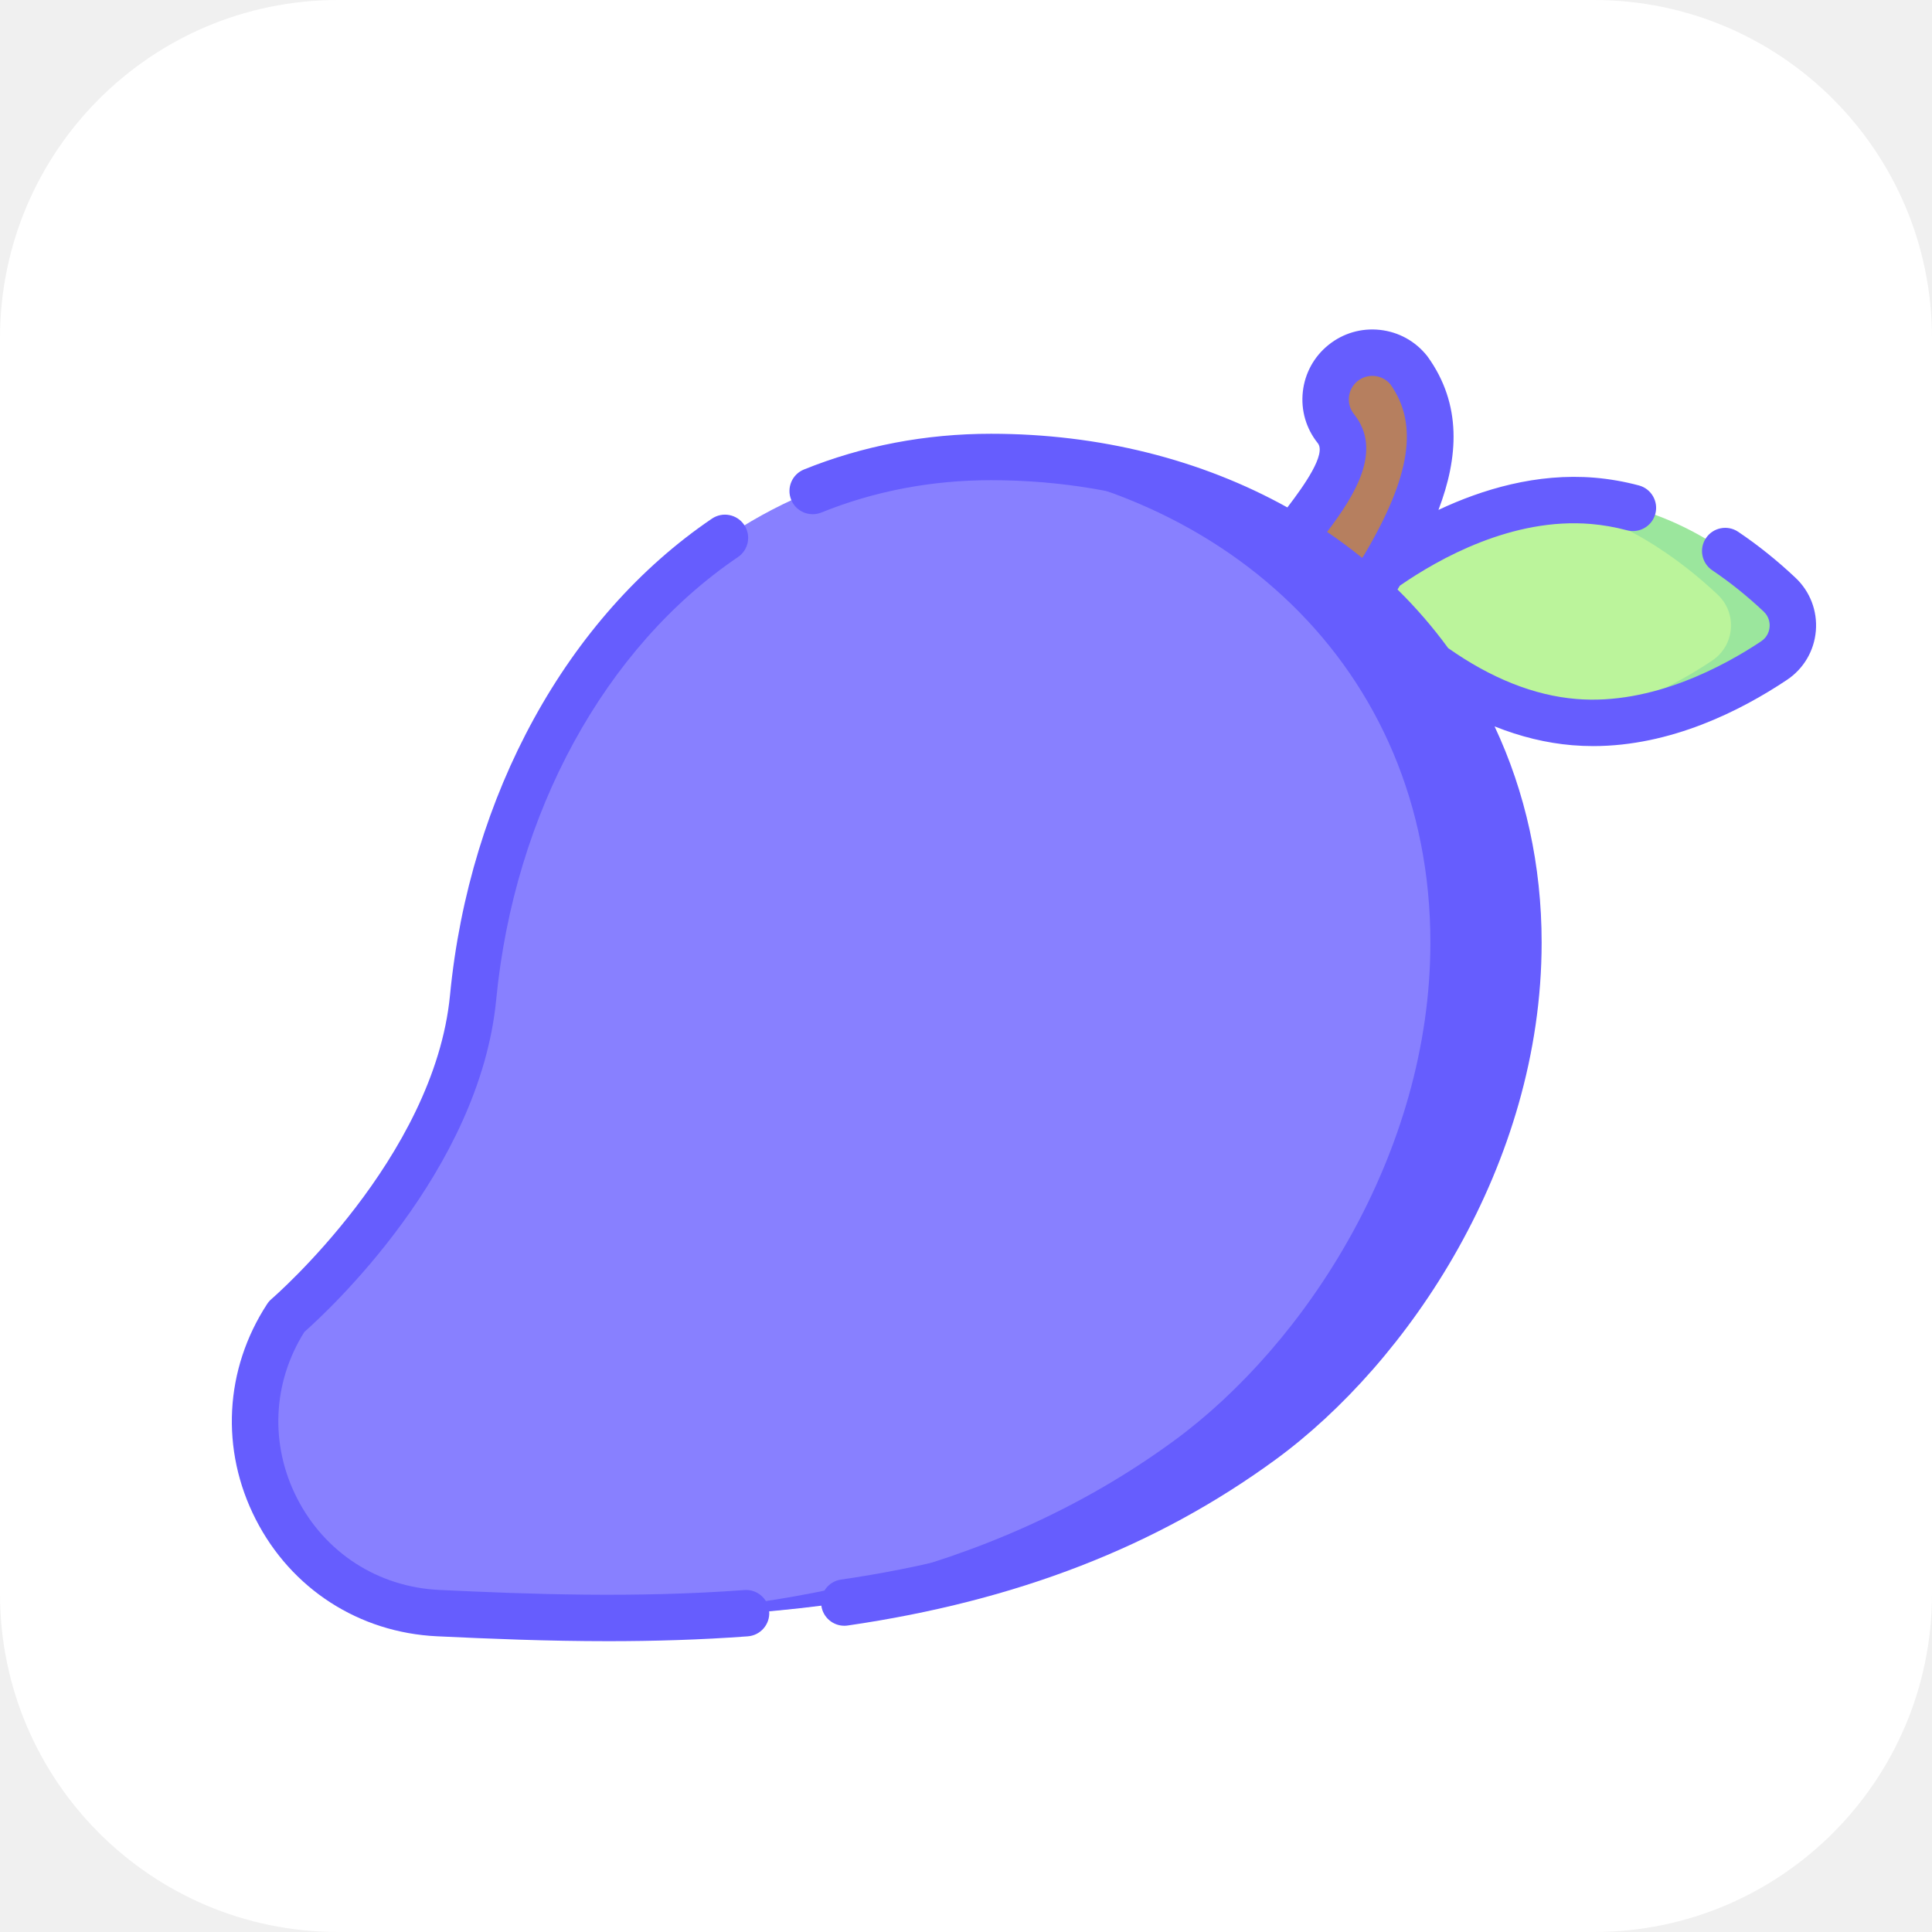
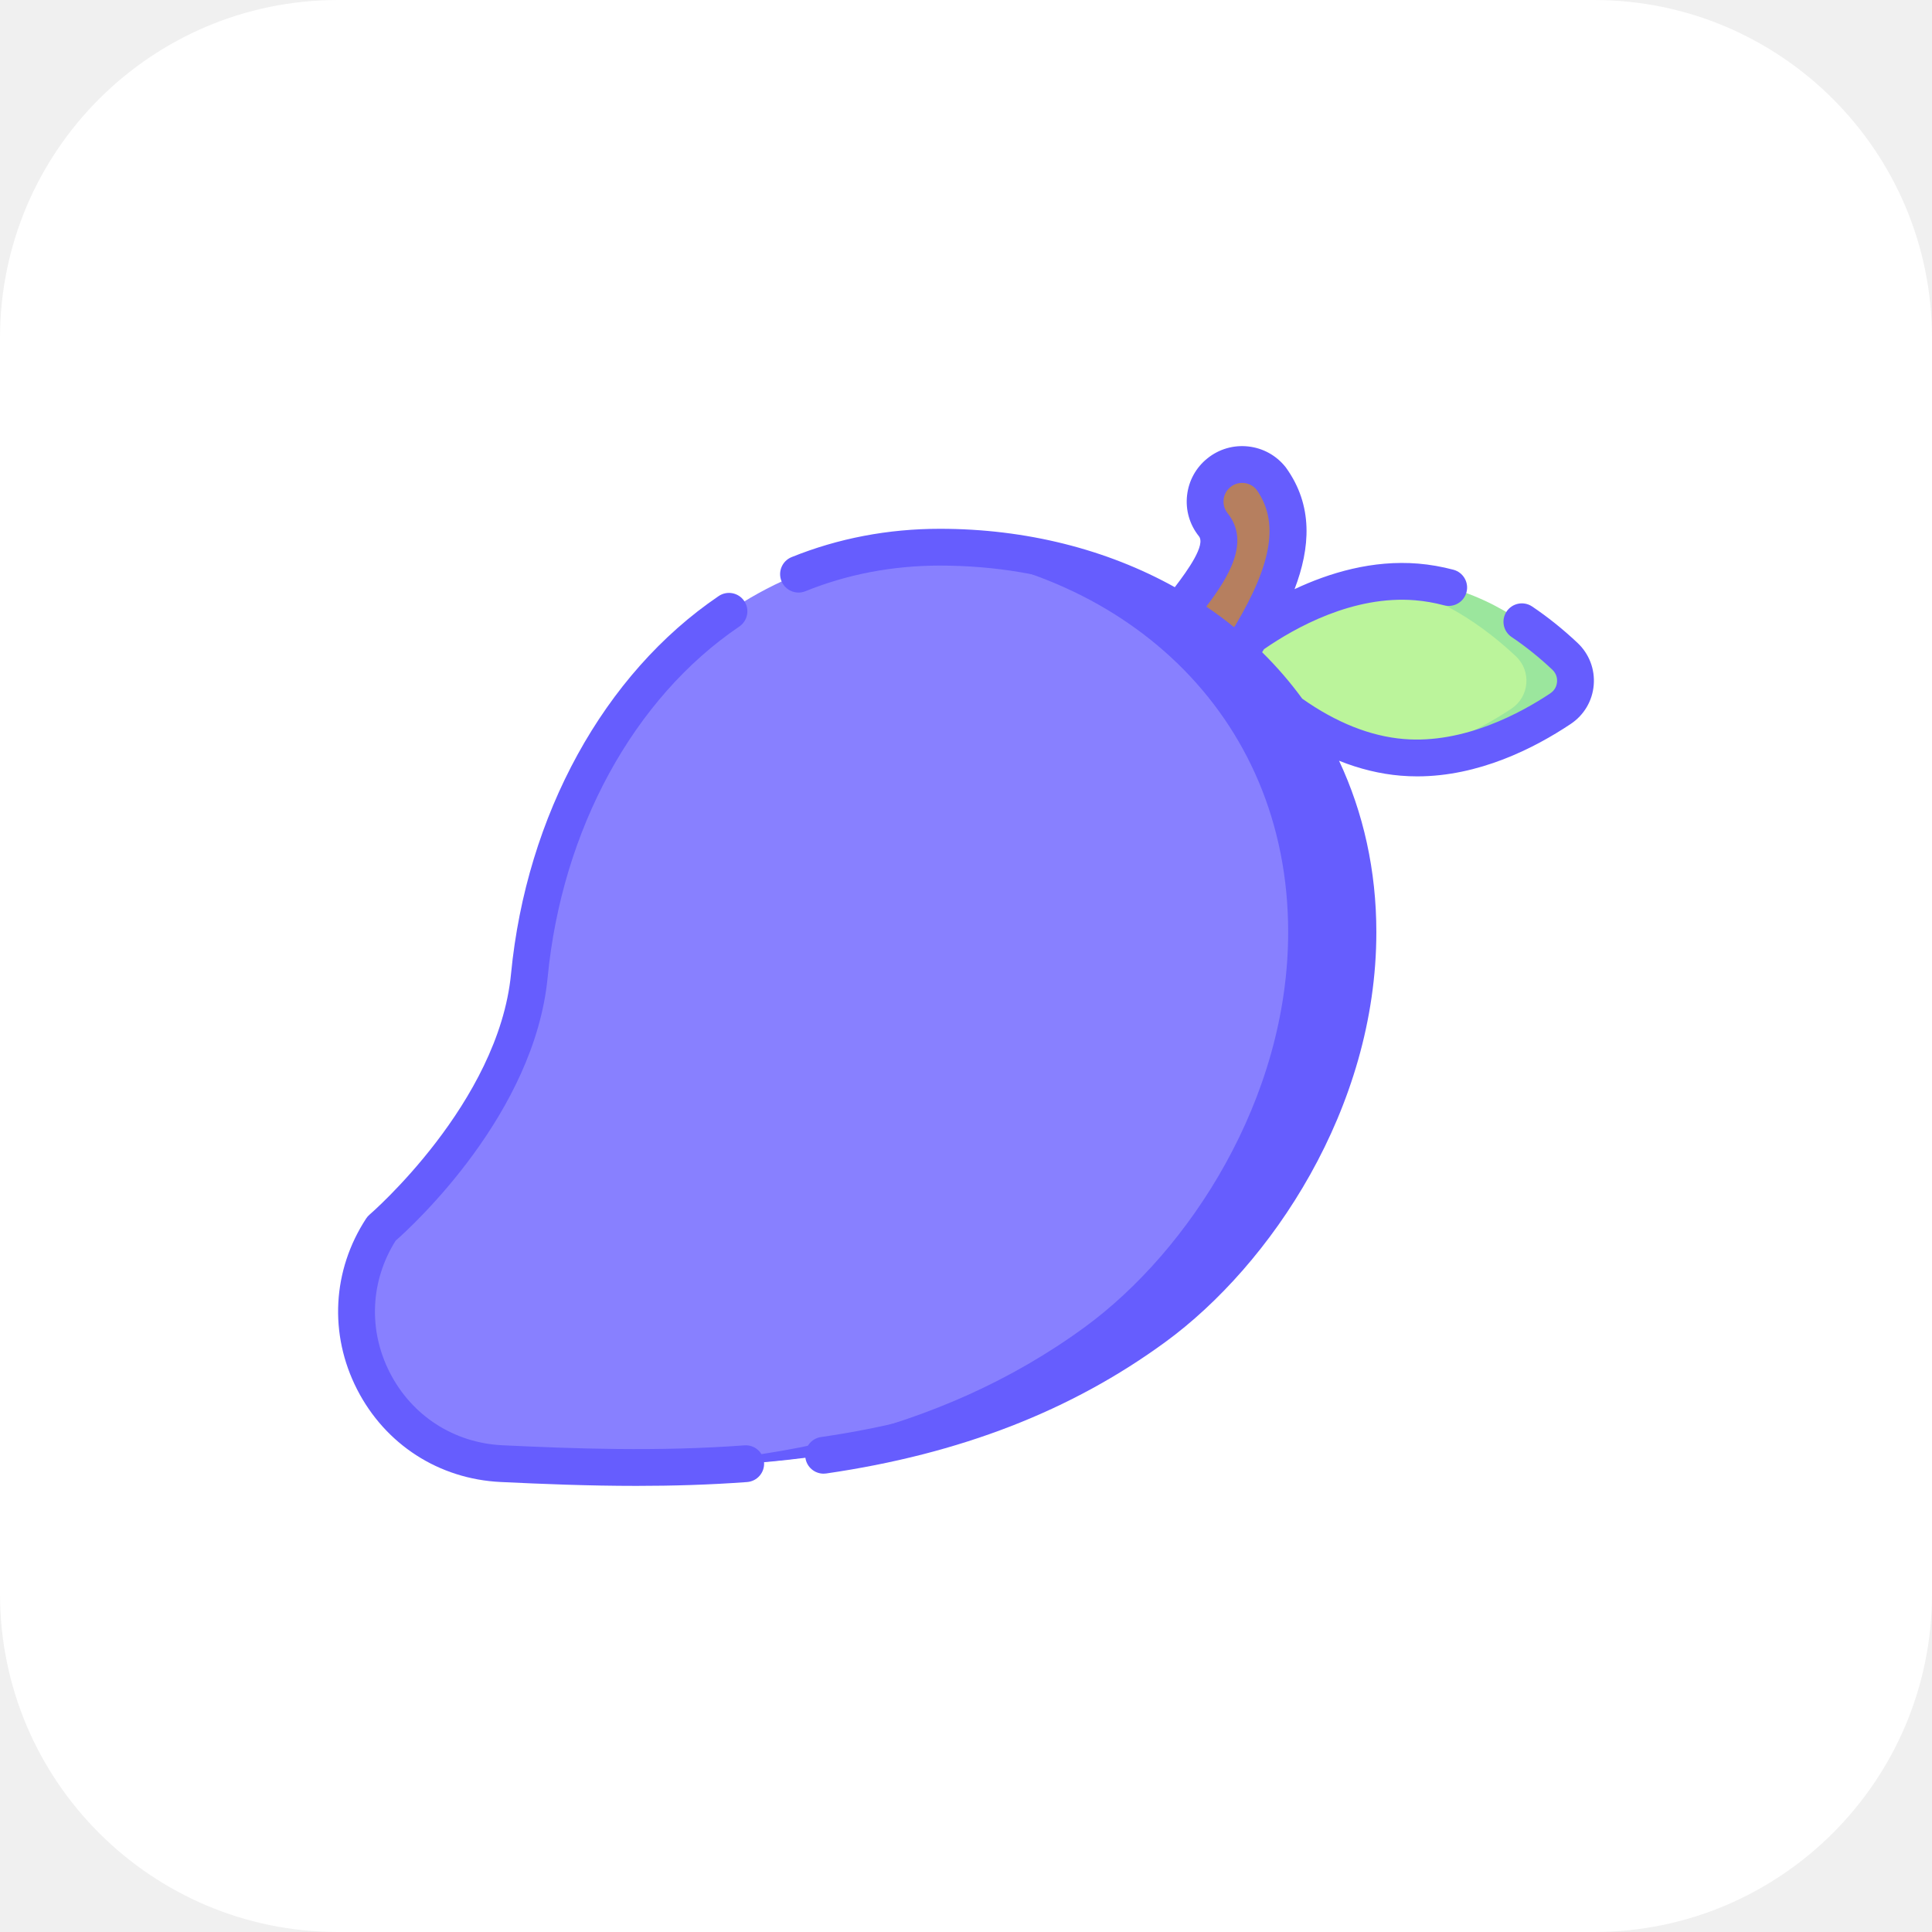
<svg xmlns="http://www.w3.org/2000/svg" width="1000" height="1000" viewBox="0 0 1000 1000" fill="none">
  <rect width="1000" height="1000" rx="175" fill="white" />
  <g clip-path="url(#clip0)">
-     <path d="M917.889 307.774C928.151 317.44 926.761 334.097 915.036 341.927C892.419 357.032 858.144 376.624 816.185 373.12C814.129 372.949 810.729 373.359 808.706 373.08C746.074 364.463 700.536 306.547 700.536 306.547C700.536 306.547 745.014 266.114 800.19 259.686C808.072 258.768 816.172 260.144 824.393 260.831C866.35 264.335 898.091 289.126 917.889 307.774V307.774Z" fill="#BBF49B" />
-     <path d="M921.091 307.774C901.292 289.126 866.35 262.734 824.391 259.228C815.573 258.492 806.901 258.829 798.482 259.922C837.709 265.32 870.237 290.042 889.063 307.774C899.326 317.44 897.936 334.097 886.211 341.927C868.345 353.858 840.356 368.976 808.706 373.08C810.729 373.359 812.769 373.585 814.825 373.758C856.784 377.262 895.622 357.032 918.239 341.928C929.964 334.097 931.355 317.44 921.091 307.774Z" fill="#9BE69D" />
-     <path d="M719.767 287.6L719.76 287.595C741.26 249.578 748.147 217.896 729.199 191.614C720.851 181.187 705.631 179.502 695.203 187.852L695.202 187.854C684.776 196.204 683.093 211.424 691.442 221.85C700.355 232.966 691.395 248.963 680.348 264.031L639.722 316.745L684.563 346.105L710.419 303.134C713.72 297.931 716.785 292.843 719.61 287.859L719.767 287.6Z" fill="#B67F5F" />
-     <path d="M781.129 487.865C781.129 336.584 664.242 238.129 512.962 238.129C504.625 238.129 496.436 236.92 488.403 237.687C350.68 250.83 258.644 373.993 244.875 516.272C236.133 606.606 148.345 681.486 148.345 681.486C106.395 745.758 150.073 831.287 226.735 834.941C353.167 840.969 513.985 844.095 648.41 745.728C716.306 696.044 781.129 596.891 781.129 487.865Z" fill="#8880FF" />
-     <path d="M512.962 236.527C505.718 236.527 498.59 236.828 491.576 237.41C631.431 247.48 740.365 344.739 740.365 487.864C740.365 596.891 675.542 696.043 607.646 745.729C509.746 817.368 395.302 835.17 291.497 837.229C406.424 839.281 540.738 828.034 653.214 745.729C721.11 696.045 785.933 596.891 785.933 487.864C785.933 336.586 664.242 236.527 512.962 236.527Z" fill="#665DFE" />
-     <path d="M385.276 823.008C328.658 827.199 274.049 825.172 227.307 822.943C195.67 821.436 168.177 803.698 153.766 775.497C139.591 747.761 141.024 715.705 157.531 689.413C169.473 678.872 248.237 606.239 256.83 517.428C266.184 420.761 312.967 335.121 381.971 288.338C387.462 284.615 388.896 277.147 385.174 271.656C381.451 266.164 373.981 264.729 368.491 268.454C293.637 319.202 242.955 411.412 232.92 515.113C224.761 599.431 141.386 671.632 140.55 672.346C139.677 673.091 138.915 673.957 138.286 674.92C116.198 708.762 113.988 750.449 132.375 786.427C150.755 822.392 185.816 845.013 226.162 846.937C253.411 848.236 283.303 849.468 314.796 849.468C338.142 849.468 362.372 848.792 387.048 846.965C393.663 846.475 398.628 840.716 398.14 834.1C397.651 827.486 391.903 822.499 385.276 823.008Z" fill="#665DFE" />
-     <path d="M929.321 299.026C919.866 290.121 909.892 282.121 899.675 275.252C894.169 271.55 886.708 273.012 883.005 278.519C879.304 284.025 880.766 291.488 886.271 295.189C895.402 301.329 904.345 308.504 912.85 316.514C915.882 319.37 916.087 322.768 915.938 324.541C915.791 326.312 915.025 329.631 911.561 331.943C892.748 344.505 855.29 365.082 815.823 361.788C794.058 359.97 771.771 351.097 749.556 335.445C741.715 324.717 732.969 314.581 723.357 305.118C723.767 304.459 724.172 303.796 724.579 303.133C744.939 289.03 782.913 267.81 823.39 271.198C829.551 271.712 835.853 272.815 842.119 274.474C848.532 276.173 855.106 272.351 856.805 265.938C858.504 259.526 854.681 252.95 848.269 251.253C840.644 249.233 832.946 247.89 825.387 247.257C795.424 244.752 767.167 253.279 744.542 263.932C754.874 236.875 756.815 209.384 738.94 184.588C738.821 184.423 738.699 184.263 738.573 184.104C732.529 176.558 723.908 171.815 714.299 170.753C704.689 169.691 695.24 172.433 687.692 178.477C680.146 184.521 675.404 193.142 674.341 202.752C673.278 212.363 676.021 221.811 682.071 229.365C686.562 234.964 675.135 251.165 666.345 262.647C621.713 237.818 568.941 224.516 512.962 224.516C479.087 224.516 446.51 230.736 416.137 243.004C409.985 245.487 407.013 252.487 409.499 258.639C411.982 264.788 418.982 267.762 425.134 265.278C452.636 254.171 482.186 248.54 512.963 248.54C584.682 248.54 650.463 271.942 698.192 314.437C710.456 325.356 721.282 337.25 730.641 350.012C731.107 350.858 731.666 351.662 732.342 352.387C759.674 390.722 773.924 436.74 773.924 487.864C773.924 594.695 709.735 689.485 646.123 736.035C587.719 778.774 518.758 805.45 435.297 817.59C428.732 818.545 424.186 824.64 425.14 831.206C426.01 837.184 431.142 841.489 437.012 841.489C437.587 841.489 438.17 841.448 438.756 841.363C526.193 828.644 598.665 800.533 660.31 755.423C728.82 705.29 797.948 603.116 797.948 487.866C797.948 447.874 789.556 409.952 773.592 375.976C786.99 381.342 800.433 384.608 813.828 385.727C817.463 386.03 821.063 386.175 824.641 386.175C864.764 386.175 900.886 367.96 924.906 351.921C933.559 346.143 939.017 336.893 939.882 326.541C940.745 316.188 936.896 306.159 929.321 299.026ZM700.816 214.34C698.783 211.802 697.86 208.625 698.219 205.393C698.576 202.161 700.171 199.261 702.709 197.227C705.248 195.195 708.425 194.271 711.659 194.629C714.801 194.977 717.629 196.495 719.653 198.913C734.308 219.531 730.285 246.476 705.948 287.472C705.618 287.886 705.317 288.316 705.049 288.764C699.212 284.032 693.158 279.546 686.909 275.308C701.177 256.499 715.92 233.172 700.816 214.34Z" fill="#665DFE" />
+     <path d="M807.473 339.699C815.607 347.361 814.505 360.565 805.212 366.771C787.283 378.745 760.114 394.275 726.854 391.498C725.224 391.362 722.529 391.687 720.926 391.466C671.278 384.635 635.181 338.726 635.181 338.726C635.181 338.726 670.438 306.676 714.175 301.581C720.423 300.853 726.844 301.944 733.36 302.488C766.619 305.266 791.779 324.917 807.473 339.699V339.699Z" fill="#BBF49B" />
+     <path d="M810.012 339.699C794.317 324.917 766.619 303.996 733.359 301.218C726.369 300.634 719.495 300.901 712.822 301.767C743.916 306.047 769.7 325.643 784.624 339.699C792.758 347.361 791.656 360.565 782.363 366.771C768.201 376.229 746.014 388.213 720.926 391.466C722.529 391.687 724.146 391.866 725.776 392.003C759.036 394.781 789.822 378.745 807.751 366.773C817.044 360.565 818.148 347.361 810.012 339.699Z" fill="#9BE69D" />
+     <path d="M650.425 323.707L650.42 323.703C667.462 293.568 672.921 268.454 657.902 247.621C651.284 239.355 639.219 238.02 630.954 244.639L630.953 244.64C622.688 251.259 621.354 263.324 627.972 271.588C635.038 280.4 627.935 293.08 619.178 305.025L586.975 346.81L622.52 370.083L643.015 336.021C645.631 331.897 648.061 327.864 650.3 323.913L650.425 323.707Z" fill="#B67F5F" />
+     <path d="M699.066 482.453C699.066 362.536 606.411 284.492 486.494 284.492C479.885 284.492 473.395 283.534 467.027 284.142C357.856 294.56 284.901 392.19 273.986 504.971C267.056 576.578 197.468 635.934 197.468 635.934C164.216 686.881 198.838 754.678 259.607 757.575C359.827 762.353 487.305 764.831 593.862 686.857C647.682 647.473 699.066 568.877 699.066 482.453Z" fill="#8880FF" />
+     <path d="M486.494 283.223C480.752 283.223 475.102 283.461 469.542 283.922C580.403 291.905 666.753 369 666.753 482.453C666.753 568.877 615.369 647.473 561.549 686.858C483.945 743.645 393.227 757.756 310.943 759.389C402.043 761.015 508.512 752.1 597.67 686.858C651.49 647.475 702.874 568.877 702.874 482.453C702.874 362.537 606.411 283.223 486.494 283.223Z" fill="#665DFE" />
+     <path d="M385.28 748.116C340.4 751.439 297.112 749.832 260.06 748.064C234.982 746.87 213.189 732.809 201.765 710.455C190.529 688.47 191.666 663.059 204.75 642.218C214.216 633.862 276.651 576.287 283.463 505.888C290.878 429.262 327.961 361.376 382.66 324.293C387.013 321.341 388.149 315.422 385.199 311.069C382.247 306.716 376.327 305.578 371.975 308.531C312.639 348.758 272.464 421.851 264.51 504.054C258.042 570.891 191.952 628.123 191.29 628.689C190.598 629.28 189.994 629.966 189.495 630.729C171.986 657.556 170.234 690.6 184.809 719.119C199.379 747.628 227.171 765.559 259.153 767.085C280.753 768.114 304.447 769.091 329.411 769.091C347.917 769.091 367.124 768.555 386.684 767.106C391.928 766.718 395.864 762.153 395.476 756.909C395.089 751.666 390.533 747.713 385.28 748.116Z" fill="#665DFE" />
+     <path d="M816.535 332.765C809.04 325.706 801.134 319.365 793.035 313.92C788.671 310.985 782.756 312.144 779.821 316.51C776.887 320.874 778.046 326.79 782.41 329.723C789.648 334.591 796.737 340.278 803.479 346.628C805.882 348.891 806.044 351.585 805.926 352.99C805.81 354.394 805.203 357.025 802.457 358.858C787.545 368.815 757.852 385.127 726.567 382.515C709.314 381.074 691.648 374.04 674.038 361.634C667.823 353.13 660.89 345.095 653.271 337.594C653.596 337.071 653.917 336.546 654.24 336.02C670.378 324.841 700.48 308.021 732.565 310.706C737.449 311.113 742.444 311.988 747.412 313.303C752.495 314.65 757.706 311.62 759.053 306.537C760.4 301.454 757.369 296.241 752.286 294.896C746.243 293.295 740.14 292.23 734.148 291.728C710.397 289.743 687.998 296.502 670.063 304.946C678.254 283.499 679.793 261.707 665.623 242.052C665.529 241.921 665.432 241.794 665.332 241.669C660.541 235.687 653.708 231.927 646.091 231.085C638.473 230.243 630.983 232.417 625 237.208C619.018 241.999 615.26 248.832 614.417 256.45C613.574 264.068 615.748 271.558 620.544 277.546C624.104 281.984 615.046 294.826 608.078 303.928C572.7 284.246 530.868 273.702 486.494 273.702C459.643 273.702 433.819 278.633 409.743 288.357C404.867 290.326 402.51 295.875 404.481 300.751C406.45 305.625 411.998 307.983 416.874 306.014C438.675 297.209 462.099 292.745 486.495 292.745C543.346 292.745 595.489 311.296 633.323 344.981C643.044 353.636 651.626 363.065 659.045 373.181C659.414 373.851 659.857 374.489 660.393 375.064C682.059 405.451 693.354 441.929 693.354 482.454C693.354 567.137 642.473 642.275 592.049 679.175C545.753 713.053 491.088 734.198 424.93 743.822C419.727 744.579 416.123 749.41 416.879 754.615C417.569 759.354 421.637 762.766 426.29 762.766C426.746 762.766 427.208 762.733 427.672 762.666C496.982 752.584 554.429 730.301 603.295 694.543C657.601 654.804 712.397 573.812 712.397 482.455C712.397 450.754 705.746 420.694 693.092 393.761C703.712 398.015 714.368 400.604 724.985 401.491C727.867 401.731 730.721 401.847 733.557 401.847C765.362 401.847 793.995 387.408 813.035 374.694C819.894 370.114 824.221 362.782 824.906 354.576C825.59 346.369 822.54 338.419 816.535 332.765ZM635.403 265.636C633.791 263.624 633.06 261.105 633.344 258.543C633.627 255.982 634.892 253.683 636.904 252.071C638.916 250.46 641.435 249.727 643.998 250.011C646.488 250.287 648.73 251.49 650.335 253.407C661.952 269.75 658.763 291.109 639.471 323.606C639.209 323.935 638.971 324.275 638.759 324.63C634.131 320.879 629.333 317.323 624.379 313.964C635.689 299.055 647.376 280.564 635.403 265.636Z" fill="#665DFE" />
  </g>
  <defs>
    <clipPath id="clip0">
-       <rect width="820" height="820" fill="white" transform="translate(120 100)" />
+       <rect width="650" height="650" fill="white" transform="translate(175 175)" />
    </clipPath>
  </defs>
</svg>
